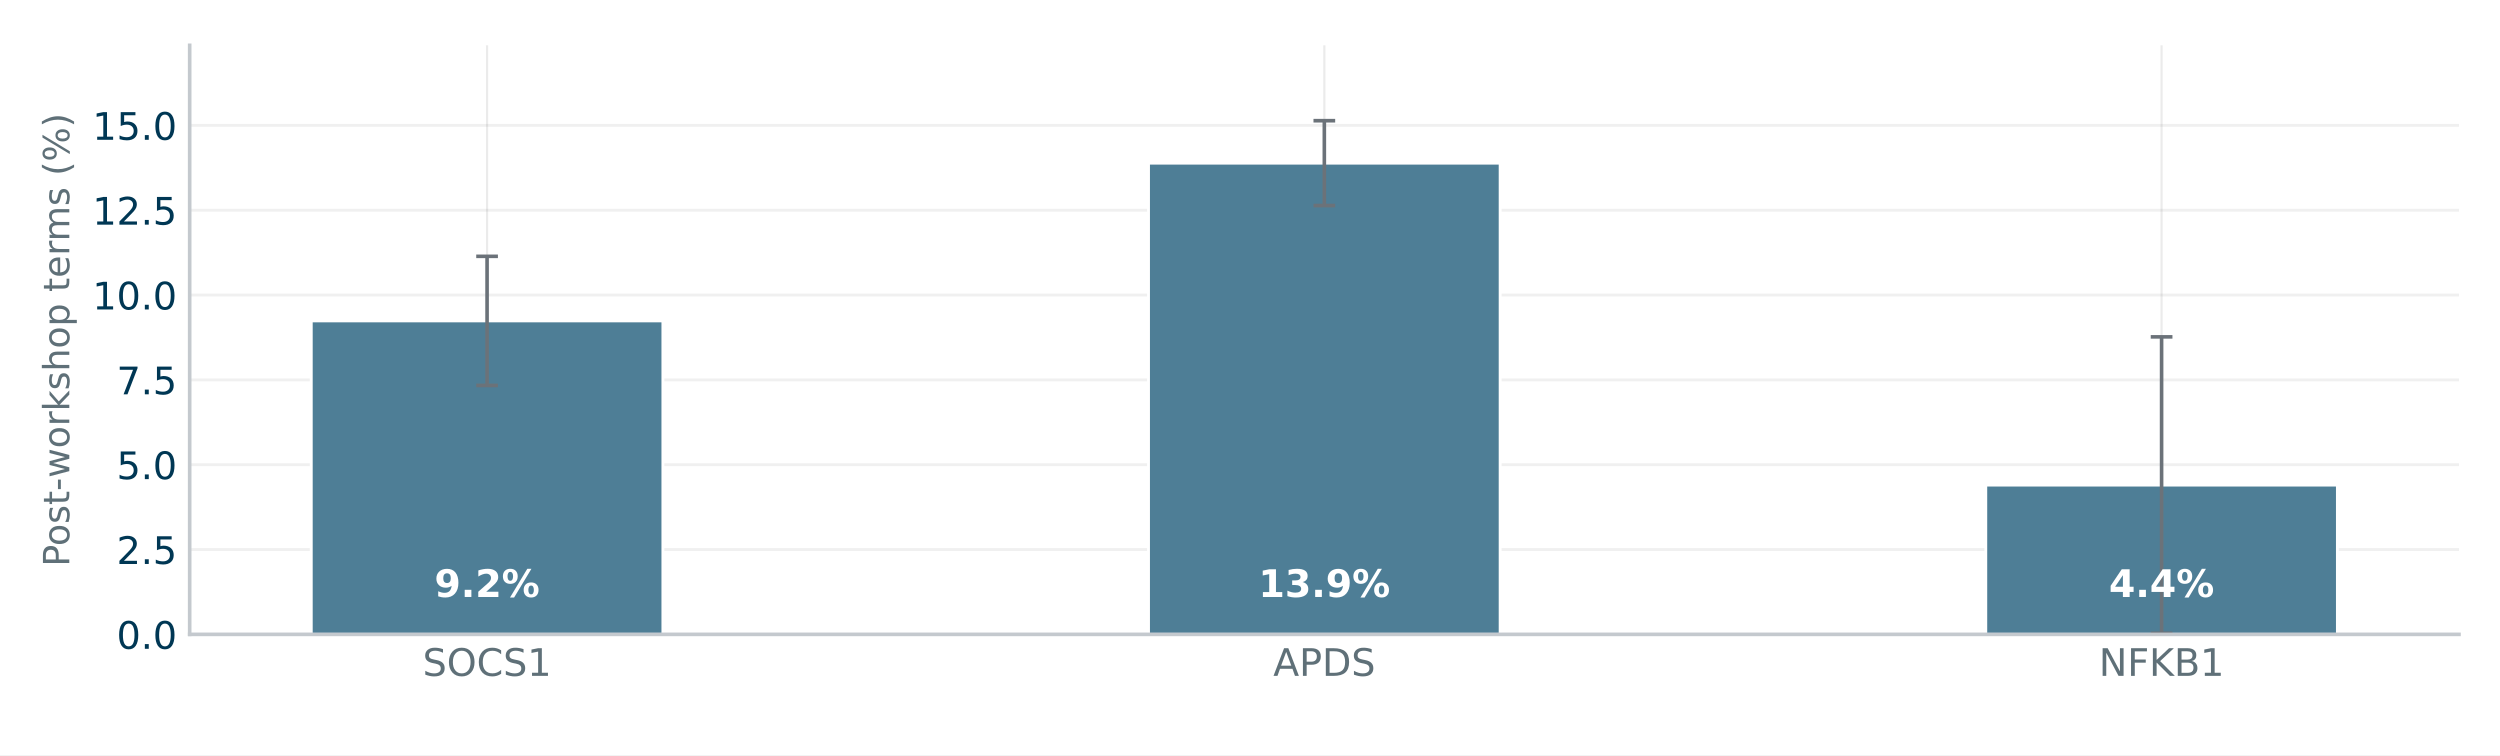
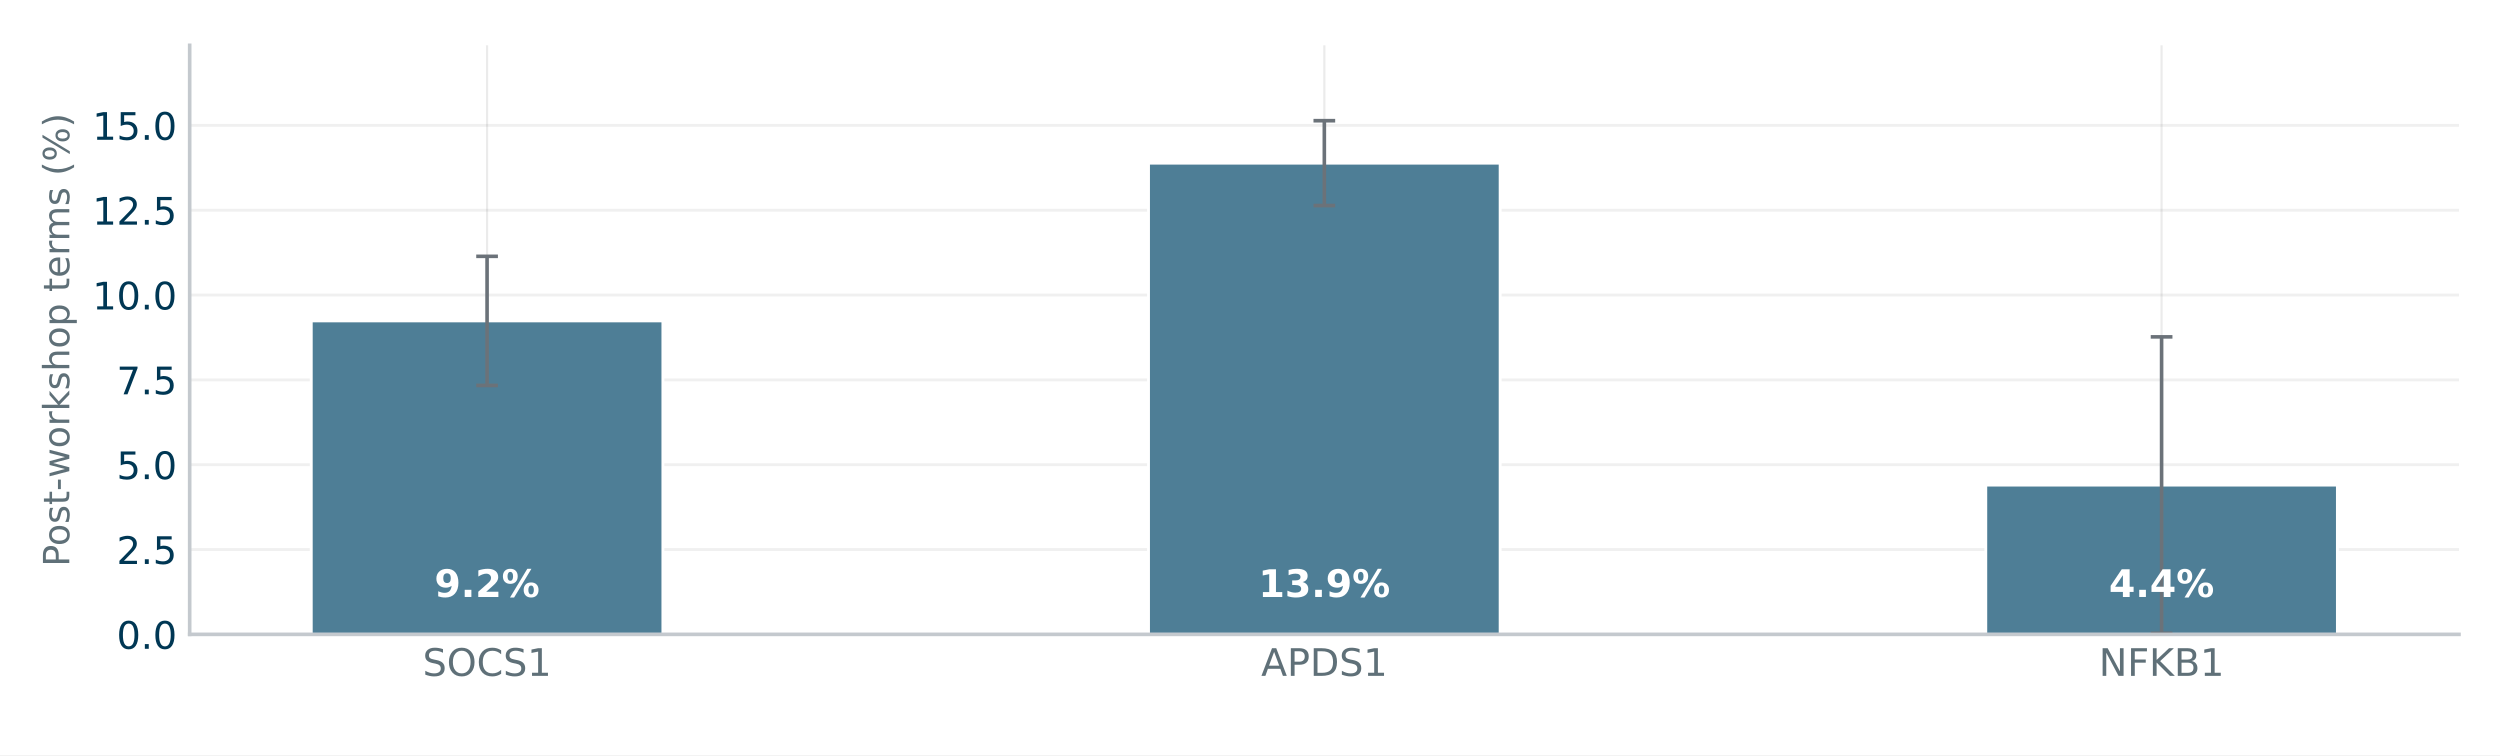
<svg xmlns="http://www.w3.org/2000/svg" xmlns:xlink="http://www.w3.org/1999/xlink" width="691.2pt" height="208.8pt" viewBox="0 0 691.2 208.8" version="1.1">
  <defs>
    <style type="text/css">*{stroke-linejoin: round; stroke-linecap: butt}</style>
  </defs>
  <g id="figure_1">
    <g id="patch_1">
      <path d="M 0 208.8  L 691.2 208.8  L 691.2 0  L 0 0  z " style="fill: #ffffff" />
    </g>
    <g id="axes_1">
      <g id="patch_2">
        <path d="M 52.442 175.392  L 679.86 175.392  L 679.86 12.528  L 52.442 12.528  z " style="fill: #ffffff" />
      </g>
      <g id="matplotlib.axis_1">
        <g id="xtick_1">
          <g id="line2d_1">
-             <path d="M 134.666 175.392  L 134.666 12.528  " clip-path="url(#pd811850253)" style="fill: none; stroke: #b0b0b0; stroke-opacity: 0.25; stroke-width: 0.6; stroke-linecap: square" />
+             <path d="M 134.666 175.392  L 134.666 12.528  " clip-path="url(#p4caa7f8e9d)" style="fill: none; stroke: #b0b0b0; stroke-opacity: 0.25; stroke-width: 0.6; stroke-linecap: square" />
          </g>
          <g id="line2d_2" />
          <g id="text_1">
            <g style="fill: #5f7078" transform="translate(116.861 186.8695) scale(0.105 -0.105)">
              <defs>
                <path id="DejaVuSans-36" d="M 3425 4513  L 3425 3897  Q 3066 4069 2747 4153  Q 2428 4238 2131 4238  Q 1616 4238 1336 4038  Q 1056 3838 1056 3469  Q 1056 3159 1242 3001  Q 1428 2844 1947 2747  L 2328 2669  Q 3034 2534 3370 2195  Q 3706 1856 3706 1288  Q 3706 609 3251 259  Q 2797 -91 1919 -91  Q 1588 -91 1214 -16  Q 841 59 441 206  L 441 856  Q 825 641 1194 531  Q 1563 422 1919 422  Q 2459 422 2753 634  Q 3047 847 3047 1241  Q 3047 1584 2836 1778  Q 2625 1972 2144 2069  L 1759 2144  Q 1053 2284 737 2584  Q 422 2884 422 3419  Q 422 4038 858 4394  Q 1294 4750 2059 4750  Q 2388 4750 2728 4690  Q 3069 4631 3425 4513  z " transform="scale(0.015625)" />
                <path id="DejaVuSans-32" d="M 2522 4238  Q 1834 4238 1429 3725  Q 1025 3213 1025 2328  Q 1025 1447 1429 934  Q 1834 422 2522 422  Q 3209 422 3611 934  Q 4013 1447 4013 2328  Q 4013 3213 3611 3725  Q 3209 4238 2522 4238  z M 2522 4750  Q 3503 4750 4090 4092  Q 4678 3434 4678 2328  Q 4678 1225 4090 567  Q 3503 -91 2522 -91  Q 1538 -91 948 565  Q 359 1222 359 2328  Q 359 3434 948 4092  Q 1538 4750 2522 4750  z " transform="scale(0.015625)" />
                <path id="DejaVuSans-26" d="M 4122 4306  L 4122 3641  Q 3803 3938 3442 4084  Q 3081 4231 2675 4231  Q 1875 4231 1450 3742  Q 1025 3253 1025 2328  Q 1025 1406 1450 917  Q 1875 428 2675 428  Q 3081 428 3442 575  Q 3803 722 4122 1019  L 4122 359  Q 3791 134 3420 21  Q 3050 -91 2638 -91  Q 1578 -91 968 557  Q 359 1206 359 2328  Q 359 3453 968 4101  Q 1578 4750 2638 4750  Q 3056 4750 3426 4639  Q 3797 4528 4122 4306  z " transform="scale(0.015625)" />
                <path id="DejaVuSans-14" d="M 794 531  L 1825 531  L 1825 4091  L 703 3866  L 703 4441  L 1819 4666  L 2450 4666  L 2450 531  L 3481 531  L 3481 0  L 794 0  L 794 531  z " transform="scale(0.015625)" />
              </defs>
              <use xlink:href="#DejaVuSans-36" />
              <use xlink:href="#DejaVuSans-32" transform="translate(63.48438 0)" />
              <use xlink:href="#DejaVuSans-26" transform="translate(142.2031 0)" />
              <use xlink:href="#DejaVuSans-36" transform="translate(212.0312 0)" />
              <use xlink:href="#DejaVuSans-14" transform="translate(275.5156 0)" />
            </g>
          </g>
        </g>
        <g id="xtick_2">
          <g id="line2d_3">
-             <path d="M 366.151 175.392  L 366.151 12.528  " clip-path="url(#pd811850253)" style="fill: none; stroke: #b0b0b0; stroke-opacity: 0.25; stroke-width: 0.6; stroke-linecap: square" />
+             <path d="M 366.151 175.392  L 366.151 12.528  " clip-path="url(#p4caa7f8e9d)" style="fill: none; stroke: #b0b0b0; stroke-opacity: 0.25; stroke-width: 0.6; stroke-linecap: square" />
          </g>
          <g id="line2d_4" />
          <g id="text_2">
-             <g style="fill: #5f7078" transform="translate(352.0188 186.8695) scale(0.105 -0.105)">
+             <g style="fill: #5f7078" transform="translate(348.6785 186.8695) scale(0.105 -0.105)">
              <defs>
                <path id="DejaVuSans-24" d="M 2188 4044  L 1331 1722  L 3047 1722  L 2188 4044  z M 1831 4666  L 2547 4666  L 4325 0  L 3669 0  L 3244 1197  L 1141 1197  L 716 0  L 50 0  L 1831 4666  z " transform="scale(0.015625)" />
                <path id="DejaVuSans-33" d="M 1259 4147  L 1259 2394  L 2053 2394  Q 2494 2394 2734 2622  Q 2975 2850 2975 3272  Q 2975 3691 2734 3919  Q 2494 4147 2053 4147  L 1259 4147  z M 628 4666  L 2053 4666  Q 2838 4666 3239 4311  Q 3641 3956 3641 3272  Q 3641 2581 3239 2228  Q 2838 1875 2053 1875  L 1259 1875  L 1259 0  L 628 0  L 628 4666  z " transform="scale(0.015625)" />
                <path id="DejaVuSans-27" d="M 1259 4147  L 1259 519  L 2022 519  Q 2988 519 3436 956  Q 3884 1394 3884 2338  Q 3884 3275 3436 3711  Q 2988 4147 2022 4147  L 1259 4147  z M 628 4666  L 1925 4666  Q 3281 4666 3915 4102  Q 4550 3538 4550 2338  Q 4550 1131 3912 565  Q 3275 0 1925 0  L 628 0  L 628 4666  z " transform="scale(0.015625)" />
              </defs>
              <use xlink:href="#DejaVuSans-24" />
              <use xlink:href="#DejaVuSans-33" transform="translate(68.40625 0)" />
              <use xlink:href="#DejaVuSans-27" transform="translate(128.7031 0)" />
              <use xlink:href="#DejaVuSans-36" transform="translate(205.7031 0)" />
+               <use xlink:href="#DejaVuSans-14" transform="translate(269.1875 0)" />
            </g>
          </g>
        </g>
        <g id="xtick_3">
          <g id="line2d_5">
-             <path d="M 597.636 175.392  L 597.636 12.528  " clip-path="url(#pd811850253)" style="fill: none; stroke: #b0b0b0; stroke-opacity: 0.25; stroke-width: 0.6; stroke-linecap: square" />
+             <path d="M 597.636 175.392  L 597.636 12.528  " clip-path="url(#p4caa7f8e9d)" style="fill: none; stroke: #b0b0b0; stroke-opacity: 0.25; stroke-width: 0.6; stroke-linecap: square" />
          </g>
          <g id="line2d_6" />
          <g id="text_3">
            <g style="fill: #5f7078" transform="translate(580.3041 186.8695) scale(0.105 -0.105)">
              <defs>
                <path id="DejaVuSans-31" d="M 628 4666  L 1478 4666  L 3547 763  L 3547 4666  L 4159 4666  L 4159 0  L 3309 0  L 1241 3903  L 1241 0  L 628 0  L 628 4666  z " transform="scale(0.015625)" />
                <path id="DejaVuSans-29" d="M 628 4666  L 3309 4666  L 3309 4134  L 1259 4134  L 1259 2759  L 3109 2759  L 3109 2228  L 1259 2228  L 1259 0  L 628 0  L 628 4666  z " transform="scale(0.015625)" />
                <path id="DejaVuSans-2e" d="M 628 4666  L 1259 4666  L 1259 2694  L 3353 4666  L 4166 4666  L 1850 2491  L 4331 0  L 3500 0  L 1259 2247  L 1259 0  L 628 0  L 628 4666  z " transform="scale(0.015625)" />
                <path id="DejaVuSans-25" d="M 1259 2228  L 1259 519  L 2272 519  Q 2781 519 3026 730  Q 3272 941 3272 1375  Q 3272 1813 3026 2020  Q 2781 2228 2272 2228  L 1259 2228  z M 1259 4147  L 1259 2741  L 2194 2741  Q 2656 2741 2882 2914  Q 3109 3088 3109 3444  Q 3109 3797 2882 3972  Q 2656 4147 2194 4147  L 1259 4147  z M 628 4666  L 2241 4666  Q 2963 4666 3353 4366  Q 3744 4066 3744 3513  Q 3744 3084 3544 2831  Q 3344 2578 2956 2516  Q 3422 2416 3680 2098  Q 3938 1781 3938 1306  Q 3938 681 3513 340  Q 3088 0 2303 0  L 628 0  L 628 4666  z " transform="scale(0.015625)" />
              </defs>
              <use xlink:href="#DejaVuSans-31" />
              <use xlink:href="#DejaVuSans-29" transform="translate(74.8125 0)" />
              <use xlink:href="#DejaVuSans-2e" transform="translate(132.3281 0)" />
              <use xlink:href="#DejaVuSans-25" transform="translate(197.9062 0)" />
              <use xlink:href="#DejaVuSans-14" transform="translate(266.5156 0)" />
            </g>
          </g>
        </g>
      </g>
      <g id="matplotlib.axis_2">
        <g id="ytick_1">
          <g id="line2d_7">
-             <path d="M 52.442 175.392  L 679.86 175.392  " clip-path="url(#pd811850253)" style="fill: none; stroke: #000000; stroke-opacity: 0.06; stroke-width: 0.8; stroke-linecap: square" />
+             <path d="M 52.442 175.392  L 679.86 175.392  " clip-path="url(#p4caa7f8e9d)" style="fill: none; stroke: #000000; stroke-opacity: 0.06; stroke-width: 0.8; stroke-linecap: square" />
          </g>
          <g id="line2d_8" />
          <g id="text_4">
            <g style="fill: #003754" transform="translate(32.24406 179.3808) scale(0.105 -0.105)">
              <defs>
                <path id="DejaVuSans-13" d="M 2034 4250  Q 1547 4250 1301 3770  Q 1056 3291 1056 2328  Q 1056 1369 1301 889  Q 1547 409 2034 409  Q 2525 409 2770 889  Q 3016 1369 3016 2328  Q 3016 3291 2770 3770  Q 2525 4250 2034 4250  z M 2034 4750  Q 2819 4750 3233 4129  Q 3647 3509 3647 2328  Q 3647 1150 3233 529  Q 2819 -91 2034 -91  Q 1250 -91 836 529  Q 422 1150 422 2328  Q 422 3509 836 4129  Q 1250 4750 2034 4750  z " transform="scale(0.015625)" />
                <path id="DejaVuSans-11" d="M 684 794  L 1344 794  L 1344 0  L 684 0  L 684 794  z " transform="scale(0.015625)" />
              </defs>
              <use xlink:href="#DejaVuSans-13" />
              <use xlink:href="#DejaVuSans-11" transform="translate(63.625 0)" />
              <use xlink:href="#DejaVuSans-13" transform="translate(95.40625 0)" />
            </g>
          </g>
        </g>
        <g id="ytick_2">
          <g id="line2d_9">
-             <path d="M 52.442 151.938  L 679.86 151.938  " clip-path="url(#pd811850253)" style="fill: none; stroke: #000000; stroke-opacity: 0.06; stroke-width: 0.8; stroke-linecap: square" />
+             <path d="M 52.442 151.938  L 679.86 151.938  " clip-path="url(#p4caa7f8e9d)" style="fill: none; stroke: #000000; stroke-opacity: 0.06; stroke-width: 0.8; stroke-linecap: square" />
          </g>
          <g id="line2d_10" />
          <g id="text_5">
            <g style="fill: #003754" transform="translate(32.24406 155.9263) scale(0.105 -0.105)">
              <defs>
                <path id="DejaVuSans-15" d="M 1228 531  L 3431 531  L 3431 0  L 469 0  L 469 531  Q 828 903 1448 1529  Q 2069 2156 2228 2338  Q 2531 2678 2651 2914  Q 2772 3150 2772 3378  Q 2772 3750 2511 3984  Q 2250 4219 1831 4219  Q 1534 4219 1204 4116  Q 875 4013 500 3803  L 500 4441  Q 881 4594 1212 4672  Q 1544 4750 1819 4750  Q 2544 4750 2975 4387  Q 3406 4025 3406 3419  Q 3406 3131 3298 2873  Q 3191 2616 2906 2266  Q 2828 2175 2409 1742  Q 1991 1309 1228 531  z " transform="scale(0.015625)" />
                <path id="DejaVuSans-18" d="M 691 4666  L 3169 4666  L 3169 4134  L 1269 4134  L 1269 2991  Q 1406 3038 1543 3061  Q 1681 3084 1819 3084  Q 2600 3084 3056 2656  Q 3513 2228 3513 1497  Q 3513 744 3044 326  Q 2575 -91 1722 -91  Q 1428 -91 1123 -41  Q 819 9 494 109  L 494 744  Q 775 591 1075 516  Q 1375 441 1709 441  Q 2250 441 2565 725  Q 2881 1009 2881 1497  Q 2881 1984 2565 2268  Q 2250 2553 1709 2553  Q 1456 2553 1204 2497  Q 953 2441 691 2322  L 691 4666  z " transform="scale(0.015625)" />
              </defs>
              <use xlink:href="#DejaVuSans-15" />
              <use xlink:href="#DejaVuSans-11" transform="translate(63.625 0)" />
              <use xlink:href="#DejaVuSans-18" transform="translate(95.40625 0)" />
            </g>
          </g>
        </g>
        <g id="ytick_3">
          <g id="line2d_11">
-             <path d="M 52.442 128.483  L 679.86 128.483  " clip-path="url(#pd811850253)" style="fill: none; stroke: #000000; stroke-opacity: 0.06; stroke-width: 0.8; stroke-linecap: square" />
+             <path d="M 52.442 128.483  L 679.86 128.483  " clip-path="url(#p4caa7f8e9d)" style="fill: none; stroke: #000000; stroke-opacity: 0.06; stroke-width: 0.8; stroke-linecap: square" />
          </g>
          <g id="line2d_12" />
          <g id="text_6">
            <g style="fill: #003754" transform="translate(32.24406 132.4719) scale(0.105 -0.105)">
              <use xlink:href="#DejaVuSans-18" />
              <use xlink:href="#DejaVuSans-11" transform="translate(63.625 0)" />
              <use xlink:href="#DejaVuSans-13" transform="translate(95.40625 0)" />
            </g>
          </g>
        </g>
        <g id="ytick_4">
          <g id="line2d_13">
-             <path d="M 52.442 105.029  L 679.86 105.029  " clip-path="url(#pd811850253)" style="fill: none; stroke: #000000; stroke-opacity: 0.06; stroke-width: 0.8; stroke-linecap: square" />
+             <path d="M 52.442 105.029  L 679.86 105.029  " clip-path="url(#p4caa7f8e9d)" style="fill: none; stroke: #000000; stroke-opacity: 0.06; stroke-width: 0.8; stroke-linecap: square" />
          </g>
          <g id="line2d_14" />
          <g id="text_7">
            <g style="fill: #003754" transform="translate(32.24406 109.0175) scale(0.105 -0.105)">
              <defs>
                <path id="DejaVuSans-1a" d="M 525 4666  L 3525 4666  L 3525 4397  L 1831 0  L 1172 0  L 2766 4134  L 525 4134  L 525 4666  z " transform="scale(0.015625)" />
              </defs>
              <use xlink:href="#DejaVuSans-1a" />
              <use xlink:href="#DejaVuSans-11" transform="translate(63.625 0)" />
              <use xlink:href="#DejaVuSans-18" transform="translate(95.40625 0)" />
            </g>
          </g>
        </g>
        <g id="ytick_5">
          <g id="line2d_15">
-             <path d="M 52.442 81.574  L 679.86 81.574  " clip-path="url(#pd811850253)" style="fill: none; stroke: #000000; stroke-opacity: 0.06; stroke-width: 0.8; stroke-linecap: square" />
+             <path d="M 52.442 81.574  L 679.86 81.574  " clip-path="url(#p4caa7f8e9d)" style="fill: none; stroke: #000000; stroke-opacity: 0.06; stroke-width: 0.8; stroke-linecap: square" />
          </g>
          <g id="line2d_16" />
          <g id="text_8">
            <g style="fill: #003754" transform="translate(25.56344 85.56302) scale(0.105 -0.105)">
              <use xlink:href="#DejaVuSans-14" />
              <use xlink:href="#DejaVuSans-13" transform="translate(63.625 0)" />
              <use xlink:href="#DejaVuSans-11" transform="translate(127.25 0)" />
              <use xlink:href="#DejaVuSans-13" transform="translate(159.0312 0)" />
            </g>
          </g>
        </g>
        <g id="ytick_6">
          <g id="line2d_17">
-             <path d="M 52.442 58.12  L 679.86 58.12  " clip-path="url(#pd811850253)" style="fill: none; stroke: #000000; stroke-opacity: 0.06; stroke-width: 0.8; stroke-linecap: square" />
+             <path d="M 52.442 58.12  L 679.86 58.12  " clip-path="url(#p4caa7f8e9d)" style="fill: none; stroke: #000000; stroke-opacity: 0.06; stroke-width: 0.8; stroke-linecap: square" />
          </g>
          <g id="line2d_18" />
          <g id="text_9">
            <g style="fill: #003754" transform="translate(25.56344 62.10859) scale(0.105 -0.105)">
              <use xlink:href="#DejaVuSans-14" />
              <use xlink:href="#DejaVuSans-15" transform="translate(63.625 0)" />
              <use xlink:href="#DejaVuSans-11" transform="translate(127.25 0)" />
              <use xlink:href="#DejaVuSans-18" transform="translate(159.0312 0)" />
            </g>
          </g>
        </g>
        <g id="ytick_7">
          <g id="line2d_19">
-             <path d="M 52.442 34.665  L 679.86 34.665  " clip-path="url(#pd811850253)" style="fill: none; stroke: #000000; stroke-opacity: 0.06; stroke-width: 0.8; stroke-linecap: square" />
+             <path d="M 52.442 34.665  L 679.86 34.665  " clip-path="url(#p4caa7f8e9d)" style="fill: none; stroke: #000000; stroke-opacity: 0.06; stroke-width: 0.8; stroke-linecap: square" />
          </g>
          <g id="line2d_20" />
          <g id="text_10">
            <g style="fill: #003754" transform="translate(25.56344 38.65415) scale(0.105 -0.105)">
              <use xlink:href="#DejaVuSans-14" />
              <use xlink:href="#DejaVuSans-18" transform="translate(63.625 0)" />
              <use xlink:href="#DejaVuSans-11" transform="translate(127.25 0)" />
              <use xlink:href="#DejaVuSans-13" transform="translate(159.0312 0)" />
            </g>
          </g>
        </g>
        <g id="text_11">
          <g style="fill: #5f7078" transform="translate(19.16109 156.6413) rotate(-90) scale(0.1 -0.1)">
            <defs>
              <path id="DejaVuSans-52" d="M 1959 3097  Q 1497 3097 1228 2736  Q 959 2375 959 1747  Q 959 1119 1226 758  Q 1494 397 1959 397  Q 2419 397 2687 759  Q 2956 1122 2956 1747  Q 2956 2369 2687 2733  Q 2419 3097 1959 3097  z M 1959 3584  Q 2709 3584 3137 3096  Q 3566 2609 3566 1747  Q 3566 888 3137 398  Q 2709 -91 1959 -91  Q 1206 -91 779 398  Q 353 888 353 1747  Q 353 2609 779 3096  Q 1206 3584 1959 3584  z " transform="scale(0.015625)" />
              <path id="DejaVuSans-56" d="M 2834 3397  L 2834 2853  Q 2591 2978 2328 3040  Q 2066 3103 1784 3103  Q 1356 3103 1142 2972  Q 928 2841 928 2578  Q 928 2378 1081 2264  Q 1234 2150 1697 2047  L 1894 2003  Q 2506 1872 2764 1633  Q 3022 1394 3022 966  Q 3022 478 2636 193  Q 2250 -91 1575 -91  Q 1294 -91 989 -36  Q 684 19 347 128  L 347 722  Q 666 556 975 473  Q 1284 391 1588 391  Q 1994 391 2212 530  Q 2431 669 2431 922  Q 2431 1156 2273 1281  Q 2116 1406 1581 1522  L 1381 1569  Q 847 1681 609 1914  Q 372 2147 372 2553  Q 372 3047 722 3315  Q 1072 3584 1716 3584  Q 2034 3584 2315 3537  Q 2597 3491 2834 3397  z " transform="scale(0.015625)" />
              <path id="DejaVuSans-57" d="M 1172 4494  L 1172 3500  L 2356 3500  L 2356 3053  L 1172 3053  L 1172 1153  Q 1172 725 1289 603  Q 1406 481 1766 481  L 2356 481  L 2356 0  L 1766 0  Q 1100 0 847 248  Q 594 497 594 1153  L 594 3053  L 172 3053  L 172 3500  L 594 3500  L 594 4494  L 1172 4494  z " transform="scale(0.015625)" />
              <path id="DejaVuSans-10" d="M 313 2009  L 1997 2009  L 1997 1497  L 313 1497  L 313 2009  z " transform="scale(0.015625)" />
              <path id="DejaVuSans-5a" d="M 269 3500  L 844 3500  L 1563 769  L 2278 3500  L 2956 3500  L 3675 769  L 4391 3500  L 4966 3500  L 4050 0  L 3372 0  L 2619 2869  L 1863 0  L 1184 0  L 269 3500  z " transform="scale(0.015625)" />
              <path id="DejaVuSans-55" d="M 2631 2963  Q 2534 3019 2420 3045  Q 2306 3072 2169 3072  Q 1681 3072 1420 2755  Q 1159 2438 1159 1844  L 1159 0  L 581 0  L 581 3500  L 1159 3500  L 1159 2956  Q 1341 3275 1631 3429  Q 1922 3584 2338 3584  Q 2397 3584 2469 3576  Q 2541 3569 2628 3553  L 2631 2963  z " transform="scale(0.015625)" />
              <path id="DejaVuSans-4e" d="M 581 4863  L 1159 4863  L 1159 1991  L 2875 3500  L 3609 3500  L 1753 1863  L 3688 0  L 2938 0  L 1159 1709  L 1159 0  L 581 0  L 581 4863  z " transform="scale(0.015625)" />
              <path id="DejaVuSans-4b" d="M 3513 2113  L 3513 0  L 2938 0  L 2938 2094  Q 2938 2591 2744 2837  Q 2550 3084 2163 3084  Q 1697 3084 1428 2787  Q 1159 2491 1159 1978  L 1159 0  L 581 0  L 581 4863  L 1159 4863  L 1159 2956  Q 1366 3272 1645 3428  Q 1925 3584 2291 3584  Q 2894 3584 3203 3211  Q 3513 2838 3513 2113  z " transform="scale(0.015625)" />
              <path id="DejaVuSans-53" d="M 1159 525  L 1159 -1331  L 581 -1331  L 581 3500  L 1159 3500  L 1159 2969  Q 1341 3281 1617 3432  Q 1894 3584 2278 3584  Q 2916 3584 3314 3078  Q 3713 2572 3713 1747  Q 3713 922 3314 415  Q 2916 -91 2278 -91  Q 1894 -91 1617 61  Q 1341 213 1159 525  z M 3116 1747  Q 3116 2381 2855 2742  Q 2594 3103 2138 3103  Q 1681 3103 1420 2742  Q 1159 2381 1159 1747  Q 1159 1113 1420 752  Q 1681 391 2138 391  Q 2594 391 2855 752  Q 3116 1113 3116 1747  z " transform="scale(0.015625)" />
              <path id="DejaVuSans-3" transform="scale(0.015625)" />
              <path id="DejaVuSans-48" d="M 3597 1894  L 3597 1613  L 953 1613  Q 991 1019 1311 708  Q 1631 397 2203 397  Q 2534 397 2845 478  Q 3156 559 3463 722  L 3463 178  Q 3153 47 2828 -22  Q 2503 -91 2169 -91  Q 1331 -91 842 396  Q 353 884 353 1716  Q 353 2575 817 3079  Q 1281 3584 2069 3584  Q 2775 3584 3186 3129  Q 3597 2675 3597 1894  z M 3022 2063  Q 3016 2534 2758 2815  Q 2500 3097 2075 3097  Q 1594 3097 1305 2825  Q 1016 2553 972 2059  L 3022 2063  z " transform="scale(0.015625)" />
              <path id="DejaVuSans-50" d="M 3328 2828  Q 3544 3216 3844 3400  Q 4144 3584 4550 3584  Q 5097 3584 5394 3201  Q 5691 2819 5691 2113  L 5691 0  L 5113 0  L 5113 2094  Q 5113 2597 4934 2840  Q 4756 3084 4391 3084  Q 3944 3084 3684 2787  Q 3425 2491 3425 1978  L 3425 0  L 2847 0  L 2847 2094  Q 2847 2600 2669 2842  Q 2491 3084 2119 3084  Q 1678 3084 1418 2786  Q 1159 2488 1159 1978  L 1159 0  L 581 0  L 581 3500  L 1159 3500  L 1159 2956  Q 1356 3278 1631 3431  Q 1906 3584 2284 3584  Q 2666 3584 2933 3390  Q 3200 3197 3328 2828  z " transform="scale(0.015625)" />
              <path id="DejaVuSans-b" d="M 1984 4856  Q 1566 4138 1362 3434  Q 1159 2731 1159 2009  Q 1159 1288 1364 580  Q 1569 -128 1984 -844  L 1484 -844  Q 1016 -109 783 600  Q 550 1309 550 2009  Q 550 2706 781 3412  Q 1013 4119 1484 4856  L 1984 4856  z " transform="scale(0.015625)" />
              <path id="DejaVuSans-8" d="M 4653 2053  Q 4381 2053 4226 1822  Q 4072 1591 4072 1178  Q 4072 772 4226 539  Q 4381 306 4653 306  Q 4919 306 5073 539  Q 5228 772 5228 1178  Q 5228 1588 5073 1820  Q 4919 2053 4653 2053  z M 4653 2450  Q 5147 2450 5437 2106  Q 5728 1763 5728 1178  Q 5728 594 5436 251  Q 5144 -91 4653 -91  Q 4153 -91 3862 251  Q 3572 594 3572 1178  Q 3572 1766 3864 2108  Q 4156 2450 4653 2450  z M 1428 4353  Q 1159 4353 1004 4120  Q 850 3888 850 3481  Q 850 3069 1003 2837  Q 1156 2606 1428 2606  Q 1700 2606 1854 2837  Q 2009 3069 2009 3481  Q 2009 3884 1853 4118  Q 1697 4353 1428 4353  z M 4250 4750  L 4750 4750  L 1831 -91  L 1331 -91  L 4250 4750  z M 1428 4750  Q 1922 4750 2215 4408  Q 2509 4066 2509 3481  Q 2509 2891 2217 2550  Q 1925 2209 1428 2209  Q 931 2209 642 2551  Q 353 2894 353 3481  Q 353 4063 643 4406  Q 934 4750 1428 4750  z " transform="scale(0.015625)" />
              <path id="DejaVuSans-c" d="M 513 4856  L 1013 4856  Q 1481 4119 1714 3412  Q 1947 2706 1947 2009  Q 1947 1309 1714 600  Q 1481 -109 1013 -844  L 513 -844  Q 928 -128 1133 580  Q 1338 1288 1338 2009  Q 1338 2731 1133 3434  Q 928 4138 513 4856  z " transform="scale(0.015625)" />
            </defs>
            <use xlink:href="#DejaVuSans-33" />
            <use xlink:href="#DejaVuSans-52" transform="translate(56.73438 0)" />
            <use xlink:href="#DejaVuSans-56" transform="translate(117.9219 0)" />
            <use xlink:href="#DejaVuSans-57" transform="translate(170.0156 0)" />
            <use xlink:href="#DejaVuSans-10" transform="translate(209.2188 0)" />
            <use xlink:href="#DejaVuSans-5a" transform="translate(245.2969 0)" />
            <use xlink:href="#DejaVuSans-52" transform="translate(327.0781 0)" />
            <use xlink:href="#DejaVuSans-55" transform="translate(388.2656 0)" />
            <use xlink:href="#DejaVuSans-4e" transform="translate(429.375 0)" />
            <use xlink:href="#DejaVuSans-56" transform="translate(487.2812 0)" />
            <use xlink:href="#DejaVuSans-4b" transform="translate(539.375 0)" />
            <use xlink:href="#DejaVuSans-52" transform="translate(602.75 0)" />
            <use xlink:href="#DejaVuSans-53" transform="translate(663.9375 0)" />
            <use xlink:href="#DejaVuSans-3" transform="translate(727.4219 0)" />
            <use xlink:href="#DejaVuSans-57" transform="translate(759.2031 0)" />
            <use xlink:href="#DejaVuSans-48" transform="translate(798.4062 0)" />
            <use xlink:href="#DejaVuSans-55" transform="translate(859.9375 0)" />
            <use xlink:href="#DejaVuSans-50" transform="translate(899.2969 0)" />
            <use xlink:href="#DejaVuSans-56" transform="translate(996.7031 0)" />
            <use xlink:href="#DejaVuSans-3" transform="translate(1048.797 0)" />
            <use xlink:href="#DejaVuSans-b" transform="translate(1080.578 0)" />
            <use xlink:href="#DejaVuSans-8" transform="translate(1119.594 0)" />
            <use xlink:href="#DejaVuSans-c" transform="translate(1214.609 0)" />
          </g>
        </g>
      </g>
      <g id="patch_3">
-         <path d="M 86.054 175.392  L 183.278 175.392  L 183.278 88.72  L 86.054 88.72  z " clip-path="url(#pd811850253)" style="fill: #4e7e96; stroke: #ffffff; stroke-width: 0.8; stroke-linejoin: miter" />
+         <path d="M 86.054 175.392  L 183.278 175.392  L 183.278 88.72  L 86.054 88.72  z " clip-path="url(#p4caa7f8e9d)" style="fill: #4e7e96; stroke: #ffffff; stroke-width: 0.8; stroke-linejoin: miter" />
      </g>
      <g id="patch_4">
-         <path d="M 317.539 175.392  L 414.763 175.392  L 414.763 45.101  L 317.539 45.101  z " clip-path="url(#pd811850253)" style="fill: #4e7e96; stroke: #ffffff; stroke-width: 0.8; stroke-linejoin: miter" />
+         <path d="M 317.539 175.392  L 414.763 175.392  L 414.763 45.101  L 317.539 45.101  z " clip-path="url(#p4caa7f8e9d)" style="fill: #4e7e96; stroke: #ffffff; stroke-width: 0.8; stroke-linejoin: miter" />
      </g>
      <g id="patch_5">
-         <path d="M 549.025 175.392  L 646.248 175.392  L 646.248 134.113  L 549.025 134.113  z " clip-path="url(#pd811850253)" style="fill: #4e7e96; stroke: #ffffff; stroke-width: 0.8; stroke-linejoin: miter" />
+         <path d="M 549.025 175.392  L 646.248 175.392  L 646.248 134.113  L 549.025 134.113  z " clip-path="url(#p4caa7f8e9d)" style="fill: #4e7e96; stroke: #ffffff; stroke-width: 0.8; stroke-linejoin: miter" />
      </g>
      <g id="LineCollection_1">
-         <path d="M 134.666 106.565  L 134.666 70.876  " clip-path="url(#pd811850253)" style="fill: none; stroke: #6b7279" />
-         <path d="M 366.151 56.833  L 366.151 33.369  " clip-path="url(#pd811850253)" style="fill: none; stroke: #6b7279" />
-         <path d="M 597.636 175.089  L 597.636 93.136  " clip-path="url(#pd811850253)" style="fill: none; stroke: #6b7279" />
+         <path d="M 134.666 106.565  L 134.666 70.876  " clip-path="url(#p4caa7f8e9d)" style="fill: none; stroke: #6b7279" />
+         <path d="M 366.151 56.833  L 366.151 33.369  " clip-path="url(#p4caa7f8e9d)" style="fill: none; stroke: #6b7279" />
+         <path d="M 597.636 175.089  L 597.636 93.136  " clip-path="url(#p4caa7f8e9d)" style="fill: none; stroke: #6b7279" />
      </g>
      <g id="line2d_21">
        <defs>
-           <path id="m444f6df271" d="M 3 0  L -3 -0  " style="stroke: #6b7279" />
+           <path id="mfcb80420f6" d="M 3 0  L -3 -0  " style="stroke: #6b7279" />
        </defs>
-         <g clip-path="url(#pd811850253)">
-           <use xlink:href="#m444f6df271" x="134.666" y="106.565" style="fill: #1f77b4; stroke: #6b7279" />
-           <use xlink:href="#m444f6df271" x="366.151" y="56.833" style="fill: #1f77b4; stroke: #6b7279" />
-           <use xlink:href="#m444f6df271" x="597.636" y="175.089" style="fill: #1f77b4; stroke: #6b7279" />
+         <g clip-path="url(#p4caa7f8e9d)">
+           <use xlink:href="#mfcb80420f6" x="134.666" y="106.565" style="fill: #1f77b4; stroke: #6b7279" />
+           <use xlink:href="#mfcb80420f6" x="366.151" y="56.833" style="fill: #1f77b4; stroke: #6b7279" />
+           <use xlink:href="#mfcb80420f6" x="597.636" y="175.089" style="fill: #1f77b4; stroke: #6b7279" />
        </g>
      </g>
      <g id="line2d_22">
-         <g clip-path="url(#pd811850253)">
-           <use xlink:href="#m444f6df271" x="134.666" y="70.876" style="fill: #1f77b4; stroke: #6b7279" />
-           <use xlink:href="#m444f6df271" x="366.151" y="33.369" style="fill: #1f77b4; stroke: #6b7279" />
-           <use xlink:href="#m444f6df271" x="597.636" y="93.136" style="fill: #1f77b4; stroke: #6b7279" />
+         <g clip-path="url(#p4caa7f8e9d)">
+           <use xlink:href="#mfcb80420f6" x="134.666" y="70.876" style="fill: #1f77b4; stroke: #6b7279" />
+           <use xlink:href="#mfcb80420f6" x="366.151" y="33.369" style="fill: #1f77b4; stroke: #6b7279" />
+           <use xlink:href="#mfcb80420f6" x="597.636" y="93.136" style="fill: #1f77b4; stroke: #6b7279" />
        </g>
      </g>
      <g id="patch_6">
        <path d="M 52.442 175.392  L 52.442 12.528  " style="fill: none; stroke: #c4c9ce; stroke-linejoin: miter; stroke-linecap: square" />
      </g>
      <g id="patch_7">
        <path d="M 52.442 175.392  L 679.86 175.392  " style="fill: none; stroke: #c4c9ce; stroke-linejoin: miter; stroke-linecap: square" />
      </g>
      <g id="text_12">
        <g style="fill: #ffffff" transform="translate(120.1054 165.0521) scale(0.105 -0.105)">
          <defs>
            <path id="DejaVuSans-Bold-1c" d="M 641 103  L 641 966  Q 928 831 1190 764  Q 1453 697 1709 697  Q 2247 697 2547 995  Q 2847 1294 2900 1881  Q 2688 1725 2447 1647  Q 2206 1569 1925 1569  Q 1209 1569 770 1986  Q 331 2403 331 3084  Q 331 3838 820 4291  Q 1309 4744 2131 4744  Q 3044 4744 3544 4128  Q 4044 3513 4044 2388  Q 4044 1231 3459 570  Q 2875 -91 1856 -91  Q 1528 -91 1228 -42  Q 928 6 641 103  z M 2125 2350  Q 2441 2350 2600 2554  Q 2759 2759 2759 3169  Q 2759 3575 2600 3781  Q 2441 3988 2125 3988  Q 1809 3988 1650 3781  Q 1491 3575 1491 3169  Q 1491 2759 1650 2554  Q 1809 2350 2125 2350  z " transform="scale(0.015625)" />
            <path id="DejaVuSans-Bold-11" d="M 653 1209  L 1778 1209  L 1778 0  L 653 0  L 653 1209  z " transform="scale(0.015625)" />
            <path id="DejaVuSans-Bold-15" d="M 1844 884  L 3897 884  L 3897 0  L 506 0  L 506 884  L 2209 2388  Q 2438 2594 2547 2791  Q 2656 2988 2656 3200  Q 2656 3528 2436 3728  Q 2216 3928 1850 3928  Q 1569 3928 1234 3808  Q 900 3688 519 3450  L 519 4475  Q 925 4609 1322 4679  Q 1719 4750 2100 4750  Q 2938 4750 3402 4381  Q 3866 4013 3866 3353  Q 3866 2972 3669 2642  Q 3472 2313 2841 1759  L 1844 884  z " transform="scale(0.015625)" />
            <path id="DejaVuSans-Bold-8" d="M 4959 1925  Q 4738 1925 4616 1733  Q 4494 1541 4494 1184  Q 4494 825 4614 633  Q 4734 441 4959 441  Q 5184 441 5303 633  Q 5422 825 5422 1184  Q 5422 1541 5301 1733  Q 5181 1925 4959 1925  z M 4959 2450  Q 5541 2450 5875 2112  Q 6209 1775 6209 1184  Q 6209 594 5875 251  Q 5541 -91 4959 -91  Q 4378 -91 4042 251  Q 3706 594 3706 1184  Q 3706 1772 4042 2111  Q 4378 2450 4959 2450  z M 2094 -91  L 1403 -91  L 4319 4750  L 5013 4750  L 2094 -91  z M 1453 4750  Q 2034 4750 2367 4411  Q 2700 4072 2700 3481  Q 2700 2891 2367 2550  Q 2034 2209 1453 2209  Q 872 2209 539 2550  Q 206 2891 206 3481  Q 206 4072 539 4411  Q 872 4750 1453 4750  z M 1453 4225  Q 1228 4225 1106 4031  Q 984 3838 984 3481  Q 984 3122 1106 2926  Q 1228 2731 1453 2731  Q 1678 2731 1798 2926  Q 1919 3122 1919 3481  Q 1919 3838 1797 4031  Q 1675 4225 1453 4225  z " transform="scale(0.015625)" />
          </defs>
          <use xlink:href="#DejaVuSans-Bold-1c" />
          <use xlink:href="#DejaVuSans-Bold-11" transform="translate(69.57812 0)" />
          <use xlink:href="#DejaVuSans-Bold-15" transform="translate(107.5625 0)" />
          <use xlink:href="#DejaVuSans-Bold-8" transform="translate(177.1406 0)" />
        </g>
      </g>
      <g id="text_13">
        <g style="fill: #ffffff" transform="translate(347.9378 165.0521) scale(0.105 -0.105)">
          <defs>
            <path id="DejaVuSans-Bold-14" d="M 750 831  L 1813 831  L 1813 3847  L 722 3622  L 722 4441  L 1806 4666  L 2950 4666  L 2950 831  L 4013 831  L 4013 0  L 750 0  L 750 831  z " transform="scale(0.015625)" />
            <path id="DejaVuSans-Bold-16" d="M 2981 2516  Q 3453 2394 3698 2092  Q 3944 1791 3944 1325  Q 3944 631 3412 270  Q 2881 -91 1863 -91  Q 1503 -91 1142 -33  Q 781 25 428 141  L 428 1069  Q 766 900 1098 814  Q 1431 728 1753 728  Q 2231 728 2486 893  Q 2741 1059 2741 1369  Q 2741 1688 2480 1852  Q 2219 2016 1709 2016  L 1228 2016  L 1228 2791  L 1734 2791  Q 2188 2791 2409 2933  Q 2631 3075 2631 3366  Q 2631 3634 2415 3781  Q 2200 3928 1806 3928  Q 1516 3928 1219 3862  Q 922 3797 628 3669  L 628 4550  Q 984 4650 1334 4700  Q 1684 4750 2022 4750  Q 2931 4750 3382 4451  Q 3834 4153 3834 3553  Q 3834 3144 3618 2883  Q 3403 2622 2981 2516  z " transform="scale(0.015625)" />
          </defs>
          <use xlink:href="#DejaVuSans-Bold-14" />
          <use xlink:href="#DejaVuSans-Bold-16" transform="translate(69.57812 0)" />
          <use xlink:href="#DejaVuSans-Bold-11" transform="translate(139.1562 0)" />
          <use xlink:href="#DejaVuSans-Bold-1c" transform="translate(177.1406 0)" />
          <use xlink:href="#DejaVuSans-Bold-8" transform="translate(246.7188 0)" />
        </g>
      </g>
      <g id="text_14">
        <g style="fill: #ffffff" transform="translate(583.0759 165.0521) scale(0.105 -0.105)">
          <defs>
            <path id="DejaVuSans-Bold-17" d="M 2356 3675  L 1038 1722  L 2356 1722  L 2356 3675  z M 2156 4666  L 3494 4666  L 3494 1722  L 4159 1722  L 4159 850  L 3494 850  L 3494 0  L 2356 0  L 2356 850  L 288 850  L 288 1881  L 2156 4666  z " transform="scale(0.015625)" />
          </defs>
          <use xlink:href="#DejaVuSans-Bold-17" />
          <use xlink:href="#DejaVuSans-Bold-11" transform="translate(69.57812 0)" />
          <use xlink:href="#DejaVuSans-Bold-17" transform="translate(107.5625 0)" />
          <use xlink:href="#DejaVuSans-Bold-8" transform="translate(177.1406 0)" />
        </g>
      </g>
    </g>
  </g>
  <defs>
-     <clipPath id="pd811850253">
+     <clipPath id="p4caa7f8e9d">
      <rect x="52.442" y="12.528" width="627.418" height="162.864" />
    </clipPath>
  </defs>
</svg>
